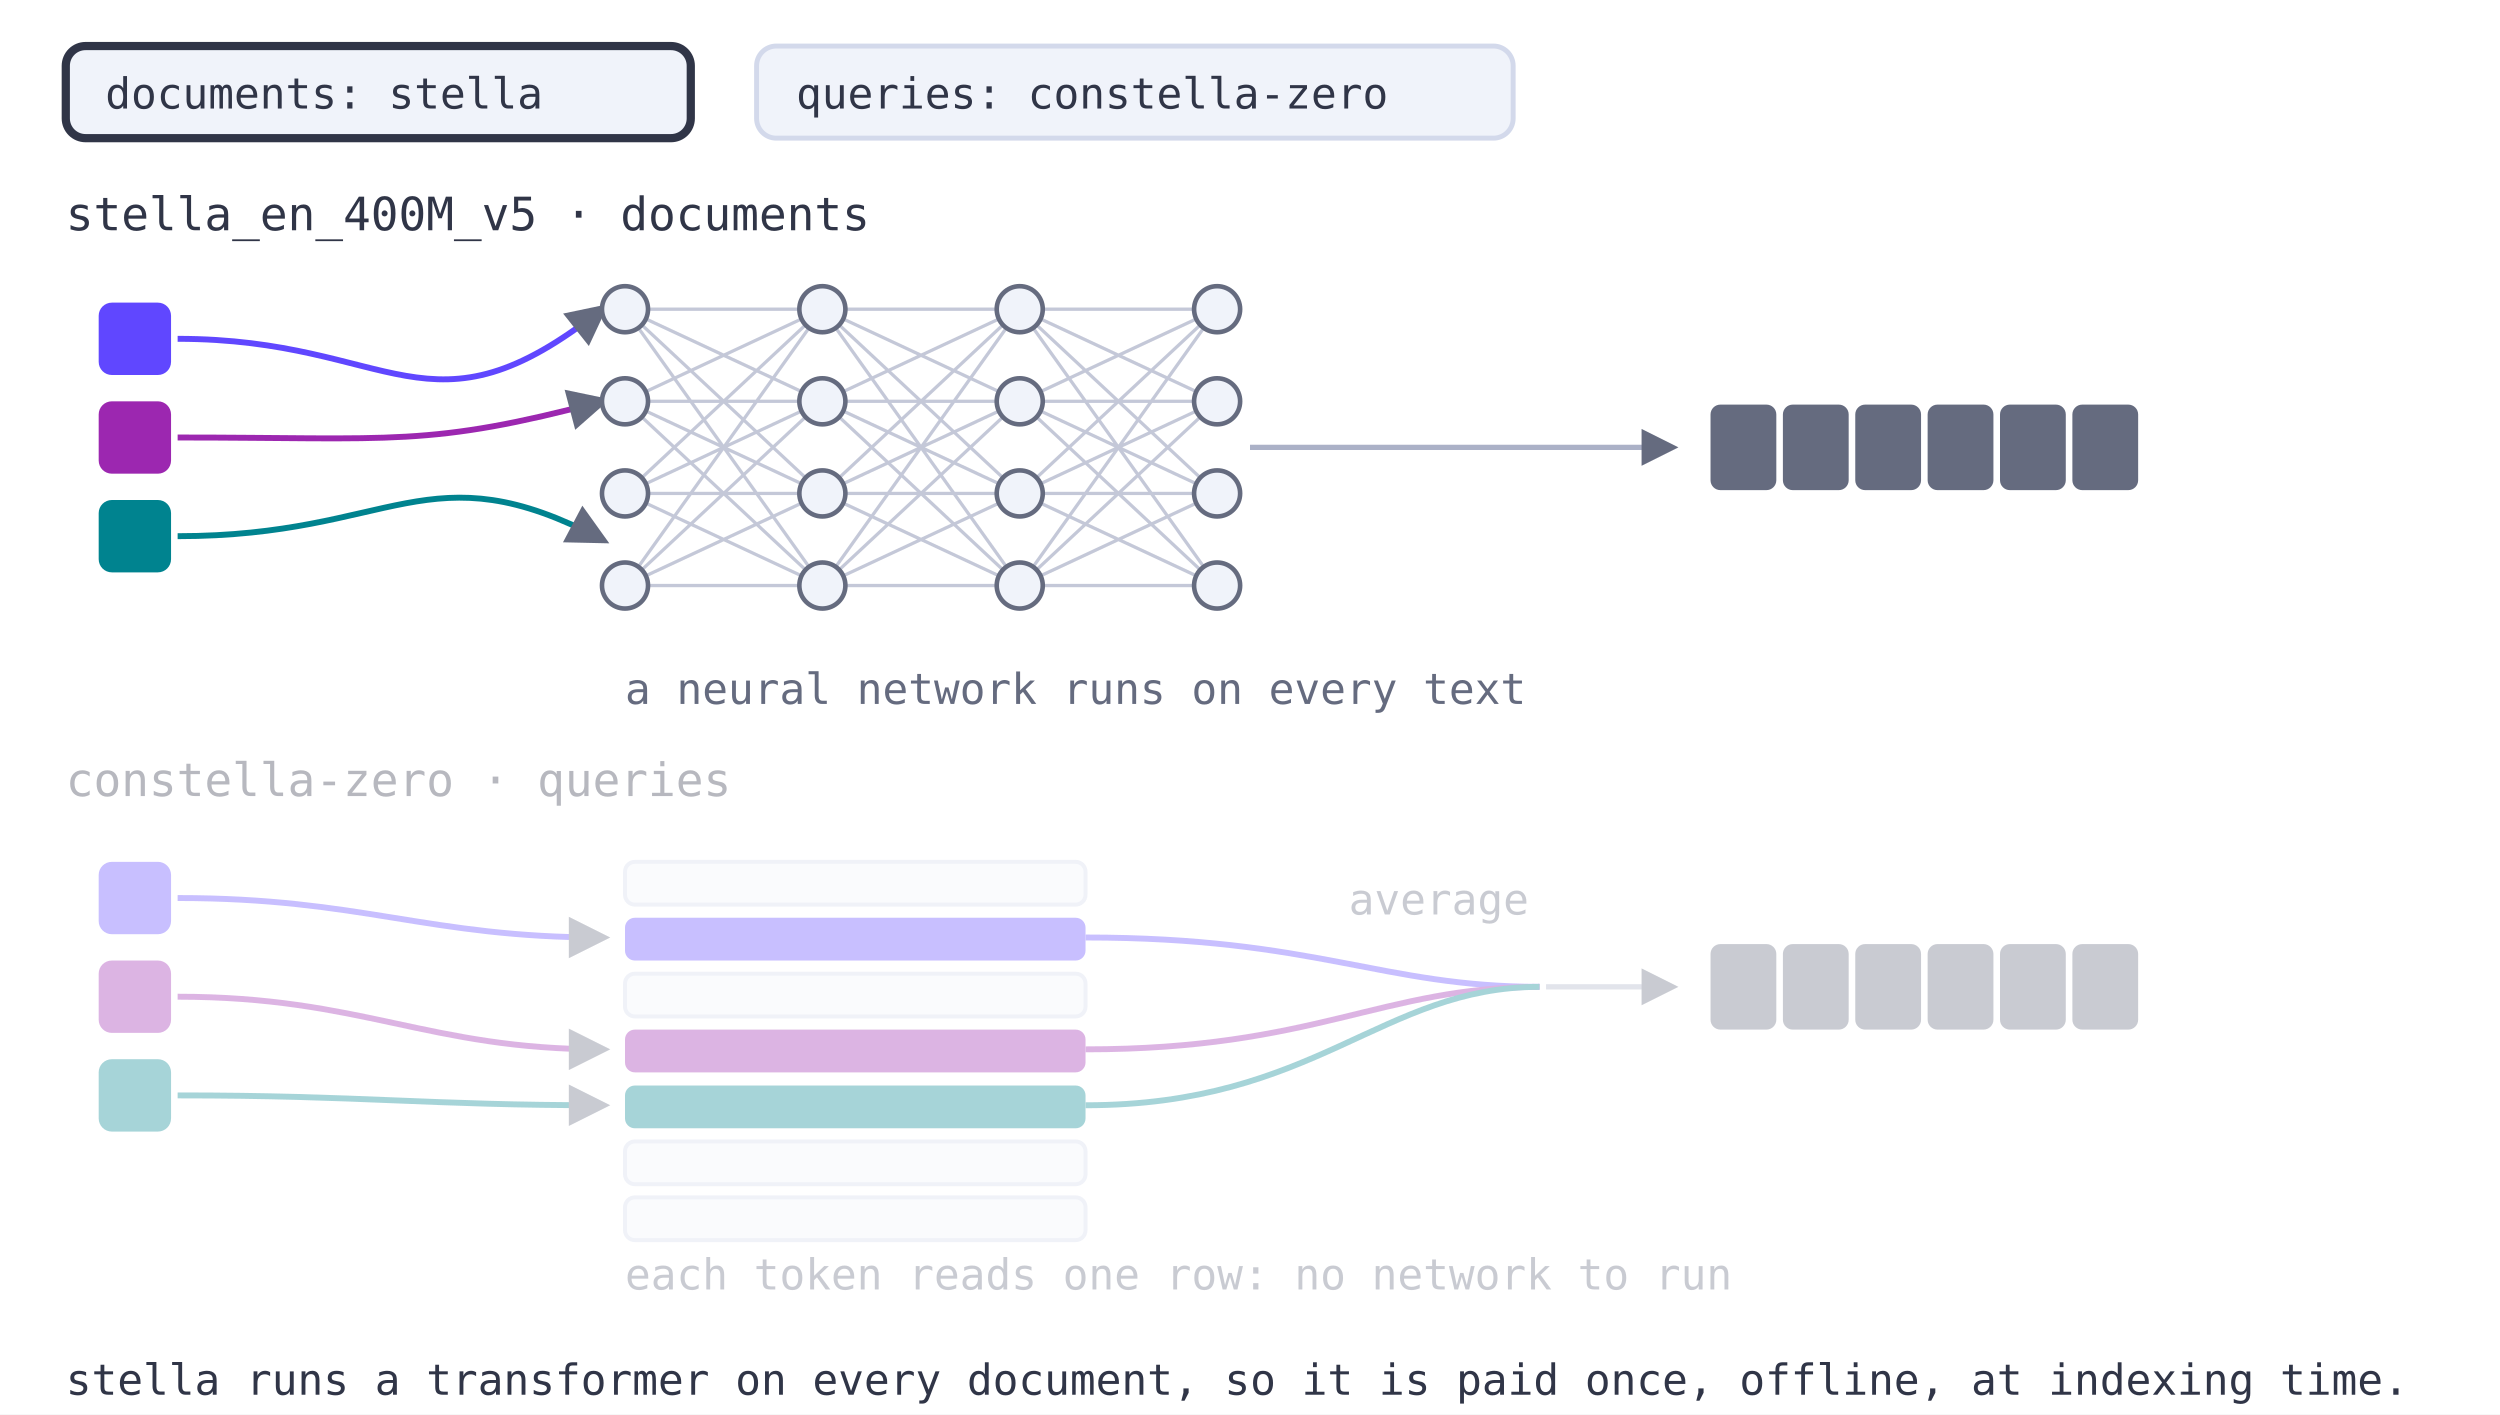
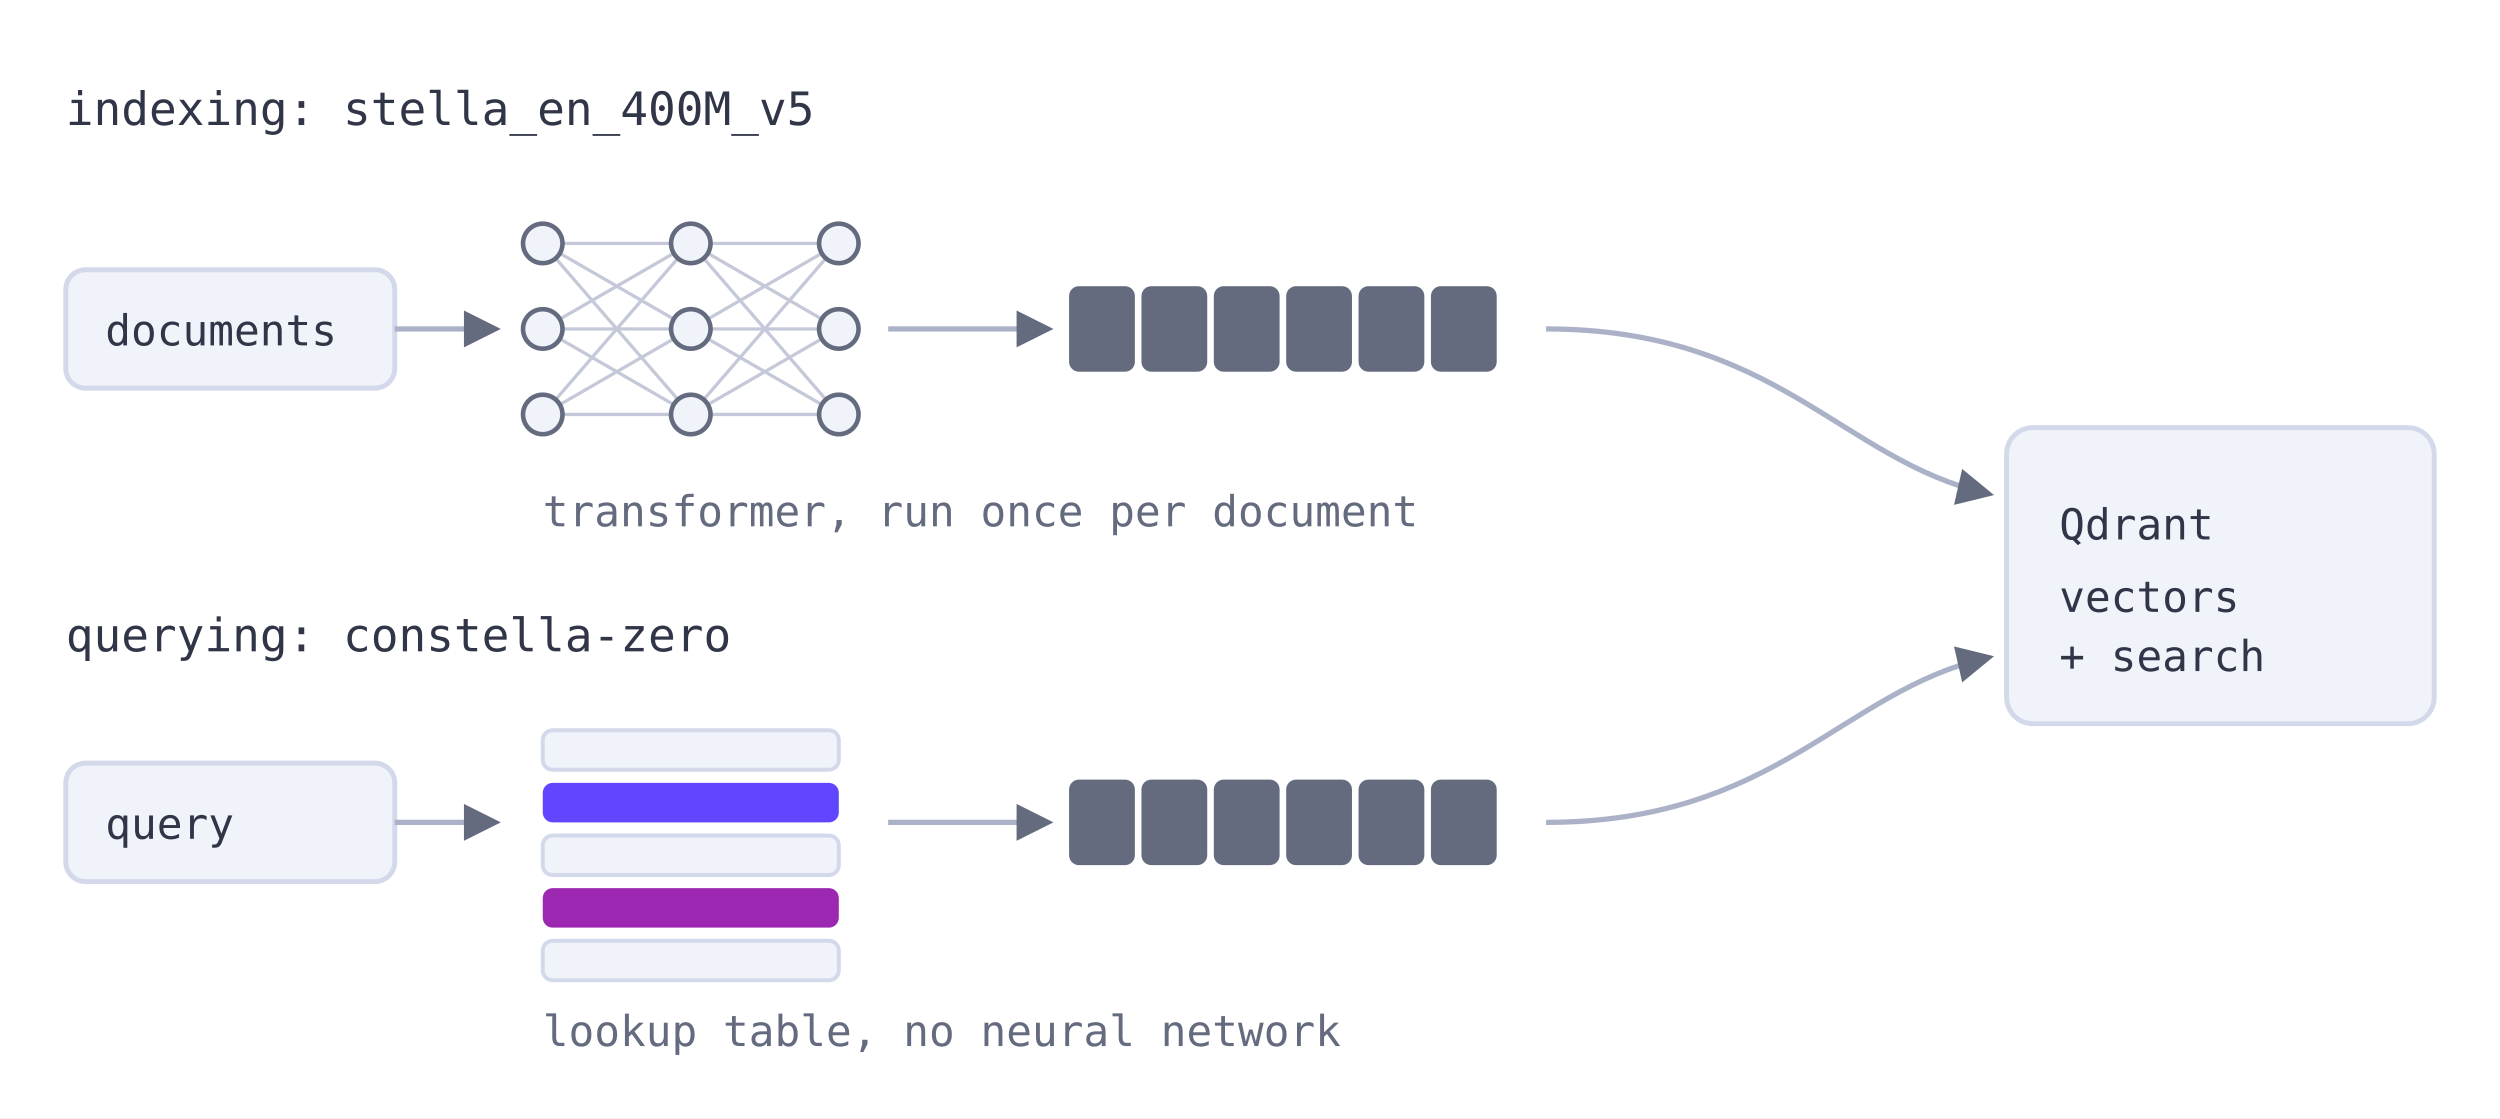
- <svg xmlns="http://www.w3.org/2000/svg" class="qi-svg" viewBox="0 0 760 430" role="img" aria-label="stella runs a transformer on every document, so it is paid once, offline, at indexing time. Schematic: stella passes the tokens of every text through a neural network to produce a vector. constella-zero reads one row per token from a lookup table and averages the rows into a vector.">
+ <svg xmlns="http://www.w3.org/2000/svg" class="qi-svg" viewBox="0 0 760 340" role="img" aria-label="Documents go through stella_en_400M_v5, a neural network, into document vectors stored in Qdrant. Queries go through constella-zero, a lookup table, into query vectors that Qdrant searches with.">
  <style>{ display: block; }
.qi-title { font-size: 14px; }
.qi-label { font-size: 13px; }
.se-flow { fill: none; stroke: #abb1c7; stroke-width: 1.6; }
.se-arrowhead { fill: #656b7f; }
.se-chip { cursor: pointer; }
.se-chip rect { fill: #f0f3fa; stroke: #d3d9eb; stroke-width: 1.5; }
.se-chip text { font-family: ui-monospace, SFMono-Regular, Menlo, Consolas, monospace; font-size: 13px; fill: #303547; }
.se-chip.is-selected rect { stroke: #303547; stroke-width: 2.5; }
.se-chip:focus-visible rect { stroke: #dc244c; stroke-width: 2.5; }
.se-chip:focus { outline: none; }
.se-box rect { fill: #f0f3fa; stroke: #d3d9eb; stroke-width: 1.5; }
.se-box text { font-family: ui-monospace, SFMono-Regular, Menlo, Consolas, monospace; font-size: 13px; fill: #303547; }
.c1 { fill: #6047ff; }
.c2 { fill: #9c27b0; }
.c3 { fill: #00838f; }
.c4 { fill: #dc244c; }
.pad { fill: none; stroke: #abb1c7; stroke-width: 1.2; stroke-dasharray: 3 3; }
.muted { fill: #656b7f; }
.dim { opacity: 0.35; }
.se-num { font-family: ui-monospace, SFMono-Regular, Menlo, Consolas, monospace; font-size: 13px; fill: #303547; text-anchor: middle; }
.se-cell-box { fill: #f0f3fa; stroke: #d3d9eb; stroke-width: 1.2; }
.se-cell-box.is-selected { stroke: #303547; stroke-width: 2.5; }
.se-seg { stroke: none; }
.se-mesh { stroke: #abb1c7; stroke-width: 1; opacity: 0.7; fill: none; }
.se-node { fill: #f0f3fa; stroke: #656b7f; stroke-width: 1.4; }
.se-rowbar { fill: #f0f3fa; stroke: #d3d9eb; stroke-width: 1.2; }
.se-curve { fill: none; stroke-width: 1.8; }
.se-curve.c1 { stroke: #6047ff; }
.se-curve.c2 { stroke: #9c27b0; }
.se-curve.c3 { stroke: #00838f; }
.qi-title{font:14px ui-monospace,Menlo,monospace;fill:#303547}.qi-label{font:13px ui-monospace,Menlo,monospace;fill:#656b7f}.qi-label--strong{fill:#303547}</style>
-   <rect width="760" height="430" fill="#fff" />
+   <rect width="760" height="340" fill="#fff" />
  <defs>
    <marker id="se-arrow-fb" viewBox="0 0 10 10" refX="8" refY="5" markerWidth="7" markerHeight="7" orient="auto">
      <path class="se-arrowhead" d="M0 0L10 5L0 10Z" />
    </marker>
  </defs>
-   <g class="se-chip is-selected" data-i="0" role="button" tabindex="0" aria-pressed="true" aria-label="documents: stella">
-     <rect x="20" y="14" width="190" height="28" rx="6" />
-     <text x="32" y="33">documents: stella</text>
+   <text class="qi-title" x="20" y="38">indexing: stella_en_400M_v5</text>
+   <g class="se-box">
+     <rect x="20" y="82" width="100" height="36" rx="6" />
+     <text x="32" y="105">documents</text>
  </g>
-   <g class="se-chip" data-i="1" role="button" tabindex="0" aria-pressed="false" aria-label="queries: constella-zero">
-     <rect x="230" y="14" width="230" height="28" rx="6" />
-     <text x="242" y="33">queries: constella-zero</text>
+   <path class="se-flow" d="M120 100H150" marker-end="url(#se-arrow-fb)" />
+   <path class="se-mesh" d="M165 74L210 74M165 74L210 100M165 74L210 126M165 100L210 74M165 100L210 100M165 100L210 126M165 126L210 74M165 126L210 100M165 126L210 126M210 74L255 74M210 74L255 100M210 74L255 126M210 100L255 74M210 100L255 100M210 100L255 126M210 126L255 74M210 126L255 100M210 126L255 126" />
+   <circle class="se-node" cx="165" cy="74" r="6" />
+   <circle class="se-node" cx="165" cy="100" r="6" />
+   <circle class="se-node" cx="165" cy="126" r="6" />
+   <circle class="se-node" cx="210" cy="74" r="6" />
+   <circle class="se-node" cx="210" cy="100" r="6" />
+   <circle class="se-node" cx="210" cy="126" r="6" />
+   <circle class="se-node" cx="255" cy="74" r="6" />
+   <circle class="se-node" cx="255" cy="100" r="6" />
+   <circle class="se-node" cx="255" cy="126" r="6" />
+   <path class="se-flow" d="M270 100H318" marker-end="url(#se-arrow-fb)" />
+   <rect class="muted" x="325" y="87" width="20" height="26" rx="3" />
+   <rect class="muted" x="347" y="87" width="20" height="26" rx="3" />
+   <rect class="muted" x="369" y="87" width="20" height="26" rx="3" />
+   <rect class="muted" x="391" y="87" width="20" height="26" rx="3" />
+   <rect class="muted" x="413" y="87" width="20" height="26" rx="3" />
+   <rect class="muted" x="435" y="87" width="20" height="26" rx="3" />
+   <path class="se-flow" d="M470 100C540 100 560 140 604 150" marker-end="url(#se-arrow-fb)" />
+   <text class="qi-label" x="165" y="160">transformer, run once per document</text>
+   <text class="qi-title" x="20" y="198">querying: constella-zero</text>
+   <g class="se-box">
+     <rect x="20" y="232" width="100" height="36" rx="6" />
+     <text x="32" y="255">query</text>
  </g>
-   <g class="">
-     <text class="qi-title" x="20" y="70">stella_en_400M_v5 · documents</text>
-     <rect class="c1" x="30" y="92" width="22" height="22" rx="4" />
-     <rect class="c2" x="30" y="122" width="22" height="22" rx="4" />
-     <rect class="c3" x="30" y="152" width="22" height="22" rx="4" />
-     <path class="se-curve c1" d="M54 103C120 103 130 136 183 94" marker-end="url(#se-arrow-fb)" />
-     <path class="se-curve c2" d="M54 133C120 133 130 136 183 122" marker-end="url(#se-arrow-fb)" />
-     <path class="se-curve c3" d="M54 163C120 163 130 136 183 164" marker-end="url(#se-arrow-fb)" />
-     <path class="se-mesh" d="M190 94L250 94M190 94L250 122M190 94L250 150M190 94L250 178M190 122L250 94M190 122L250 122M190 122L250 150M190 122L250 178M190 150L250 94M190 150L250 122M190 150L250 150M190 150L250 178M190 178L250 94M190 178L250 122M190 178L250 150M190 178L250 178M250 94L310 94M250 94L310 122M250 94L310 150M250 94L310 178M250 122L310 94M250 122L310 122M250 122L310 150M250 122L310 178M250 150L310 94M250 150L310 122M250 150L310 150M250 150L310 178M250 178L310 94M250 178L310 122M250 178L310 150M250 178L310 178M310 94L370 94M310 94L370 122M310 94L370 150M310 94L370 178M310 122L370 94M310 122L370 122M310 122L370 150M310 122L370 178M310 150L370 94M310 150L370 122M310 150L370 150M310 150L370 178M310 178L370 94M310 178L370 122M310 178L370 150M310 178L370 178" />
-     <circle class="se-node" cx="190" cy="94" r="7" />
-     <circle class="se-node" cx="190" cy="122" r="7" />
-     <circle class="se-node" cx="190" cy="150" r="7" />
-     <circle class="se-node" cx="190" cy="178" r="7" />
-     <circle class="se-node" cx="250" cy="94" r="7" />
-     <circle class="se-node" cx="250" cy="122" r="7" />
-     <circle class="se-node" cx="250" cy="150" r="7" />
-     <circle class="se-node" cx="250" cy="178" r="7" />
-     <circle class="se-node" cx="310" cy="94" r="7" />
-     <circle class="se-node" cx="310" cy="122" r="7" />
-     <circle class="se-node" cx="310" cy="150" r="7" />
-     <circle class="se-node" cx="310" cy="178" r="7" />
-     <circle class="se-node" cx="370" cy="94" r="7" />
-     <circle class="se-node" cx="370" cy="122" r="7" />
-     <circle class="se-node" cx="370" cy="150" r="7" />
-     <circle class="se-node" cx="370" cy="178" r="7" />
-     <path class="se-flow" d="M380 136C430 136 450 136 508 136" marker-end="url(#se-arrow-fb)" />
-     <rect class="muted" x="520" y="123" width="20" height="26" rx="3" />
-     <rect class="muted" x="542" y="123" width="20" height="26" rx="3" />
-     <rect class="muted" x="564" y="123" width="20" height="26" rx="3" />
-     <rect class="muted" x="586" y="123" width="20" height="26" rx="3" />
-     <rect class="muted" x="608" y="123" width="20" height="26" rx="3" />
-     <rect class="muted" x="630" y="123" width="20" height="26" rx="3" />
-     <text class="qi-label" x="190" y="214">a neural network runs on every text</text>
+   <path class="se-flow" d="M120 250H150" marker-end="url(#se-arrow-fb)" />
+   <rect class="se-rowbar" x="165" y="222" width="90" height="12" rx="3" />
+   <rect class="c1" x="165" y="238" width="90" height="12" rx="3" />
+   <rect class="se-rowbar" x="165" y="254" width="90" height="12" rx="3" />
+   <rect class="c2" x="165" y="270" width="90" height="12" rx="3" />
+   <rect class="se-rowbar" x="165" y="286" width="90" height="12" rx="3" />
+   <path class="se-flow" d="M270 250H318" marker-end="url(#se-arrow-fb)" />
+   <rect class="muted" x="325" y="237" width="20" height="26" rx="3" />
+   <rect class="muted" x="347" y="237" width="20" height="26" rx="3" />
+   <rect class="muted" x="369" y="237" width="20" height="26" rx="3" />
+   <rect class="muted" x="391" y="237" width="20" height="26" rx="3" />
+   <rect class="muted" x="413" y="237" width="20" height="26" rx="3" />
+   <rect class="muted" x="435" y="237" width="20" height="26" rx="3" />
+   <path class="se-flow" d="M470 250C540 250 560 210 604 200" marker-end="url(#se-arrow-fb)" />
+   <text class="qi-label" x="165" y="318">lookup table, no neural network</text>
+   <g class="se-box">
+     <rect x="610" y="130" width="130" height="90" rx="8" />
+     <text x="626" y="164">Qdrant</text>
+     <text class="qi-label" x="626" y="186">vectors</text>
+     <text class="qi-label" x="626" y="204">+ search</text>
  </g>
-   <g class="dim">
-     <text class="qi-title" x="20" y="242">constella-zero · queries</text>
-     <rect class="c1" x="30" y="262" width="22" height="22" rx="4" />
-     <rect class="c2" x="30" y="292" width="22" height="22" rx="4" />
-     <rect class="c3" x="30" y="322" width="22" height="22" rx="4" />
-     <path class="se-curve c1" d="M54 273C110 273 130 285 183 285" marker-end="url(#se-arrow-fb)" />
-     <path class="se-curve c2" d="M54 303C110 303 130 319 183 319" marker-end="url(#se-arrow-fb)" />
-     <path class="se-curve c3" d="M54 333C110 333 130 336 183 336" marker-end="url(#se-arrow-fb)" />
-     <rect class="se-rowbar" x="190" y="262" width="140" height="13" rx="3" />
-     <rect class="c1" x="190" y="279" width="140" height="13" rx="3" />
-     <rect class="se-rowbar" x="190" y="296" width="140" height="13" rx="3" />
-     <rect class="c2" x="190" y="313" width="140" height="13" rx="3" />
-     <rect class="c3" x="190" y="330" width="140" height="13" rx="3" />
-     <rect class="se-rowbar" x="190" y="347" width="140" height="13" rx="3" />
-     <rect class="se-rowbar" x="190" y="364" width="140" height="13" rx="3" />
-     <path class="se-curve c1" d="M330 285C400 285 420 300 468 300" />
-     <path class="se-curve c2" d="M330 319C400 319 420 300 468 300" />
-     <path class="se-curve c3" d="M330 336C400 336 420 300 468 300" />
-     <text class="qi-label" x="410" y="278">average</text>
-     <path class="se-flow" d="M470 300H508" marker-end="url(#se-arrow-fb)" />
-     <rect class="muted" x="520" y="287" width="20" height="26" rx="3" />
-     <rect class="muted" x="542" y="287" width="20" height="26" rx="3" />
-     <rect class="muted" x="564" y="287" width="20" height="26" rx="3" />
-     <rect class="muted" x="586" y="287" width="20" height="26" rx="3" />
-     <rect class="muted" x="608" y="287" width="20" height="26" rx="3" />
-     <rect class="muted" x="630" y="287" width="20" height="26" rx="3" />
-     <text class="qi-label" x="190" y="392">each token reads one row: no network to run</text>
-   </g>
-   <text class="qi-label qi-label--strong" x="20" y="424">stella runs a transformer on every document, so it is paid once, offline, at indexing time.</text>
</svg>
